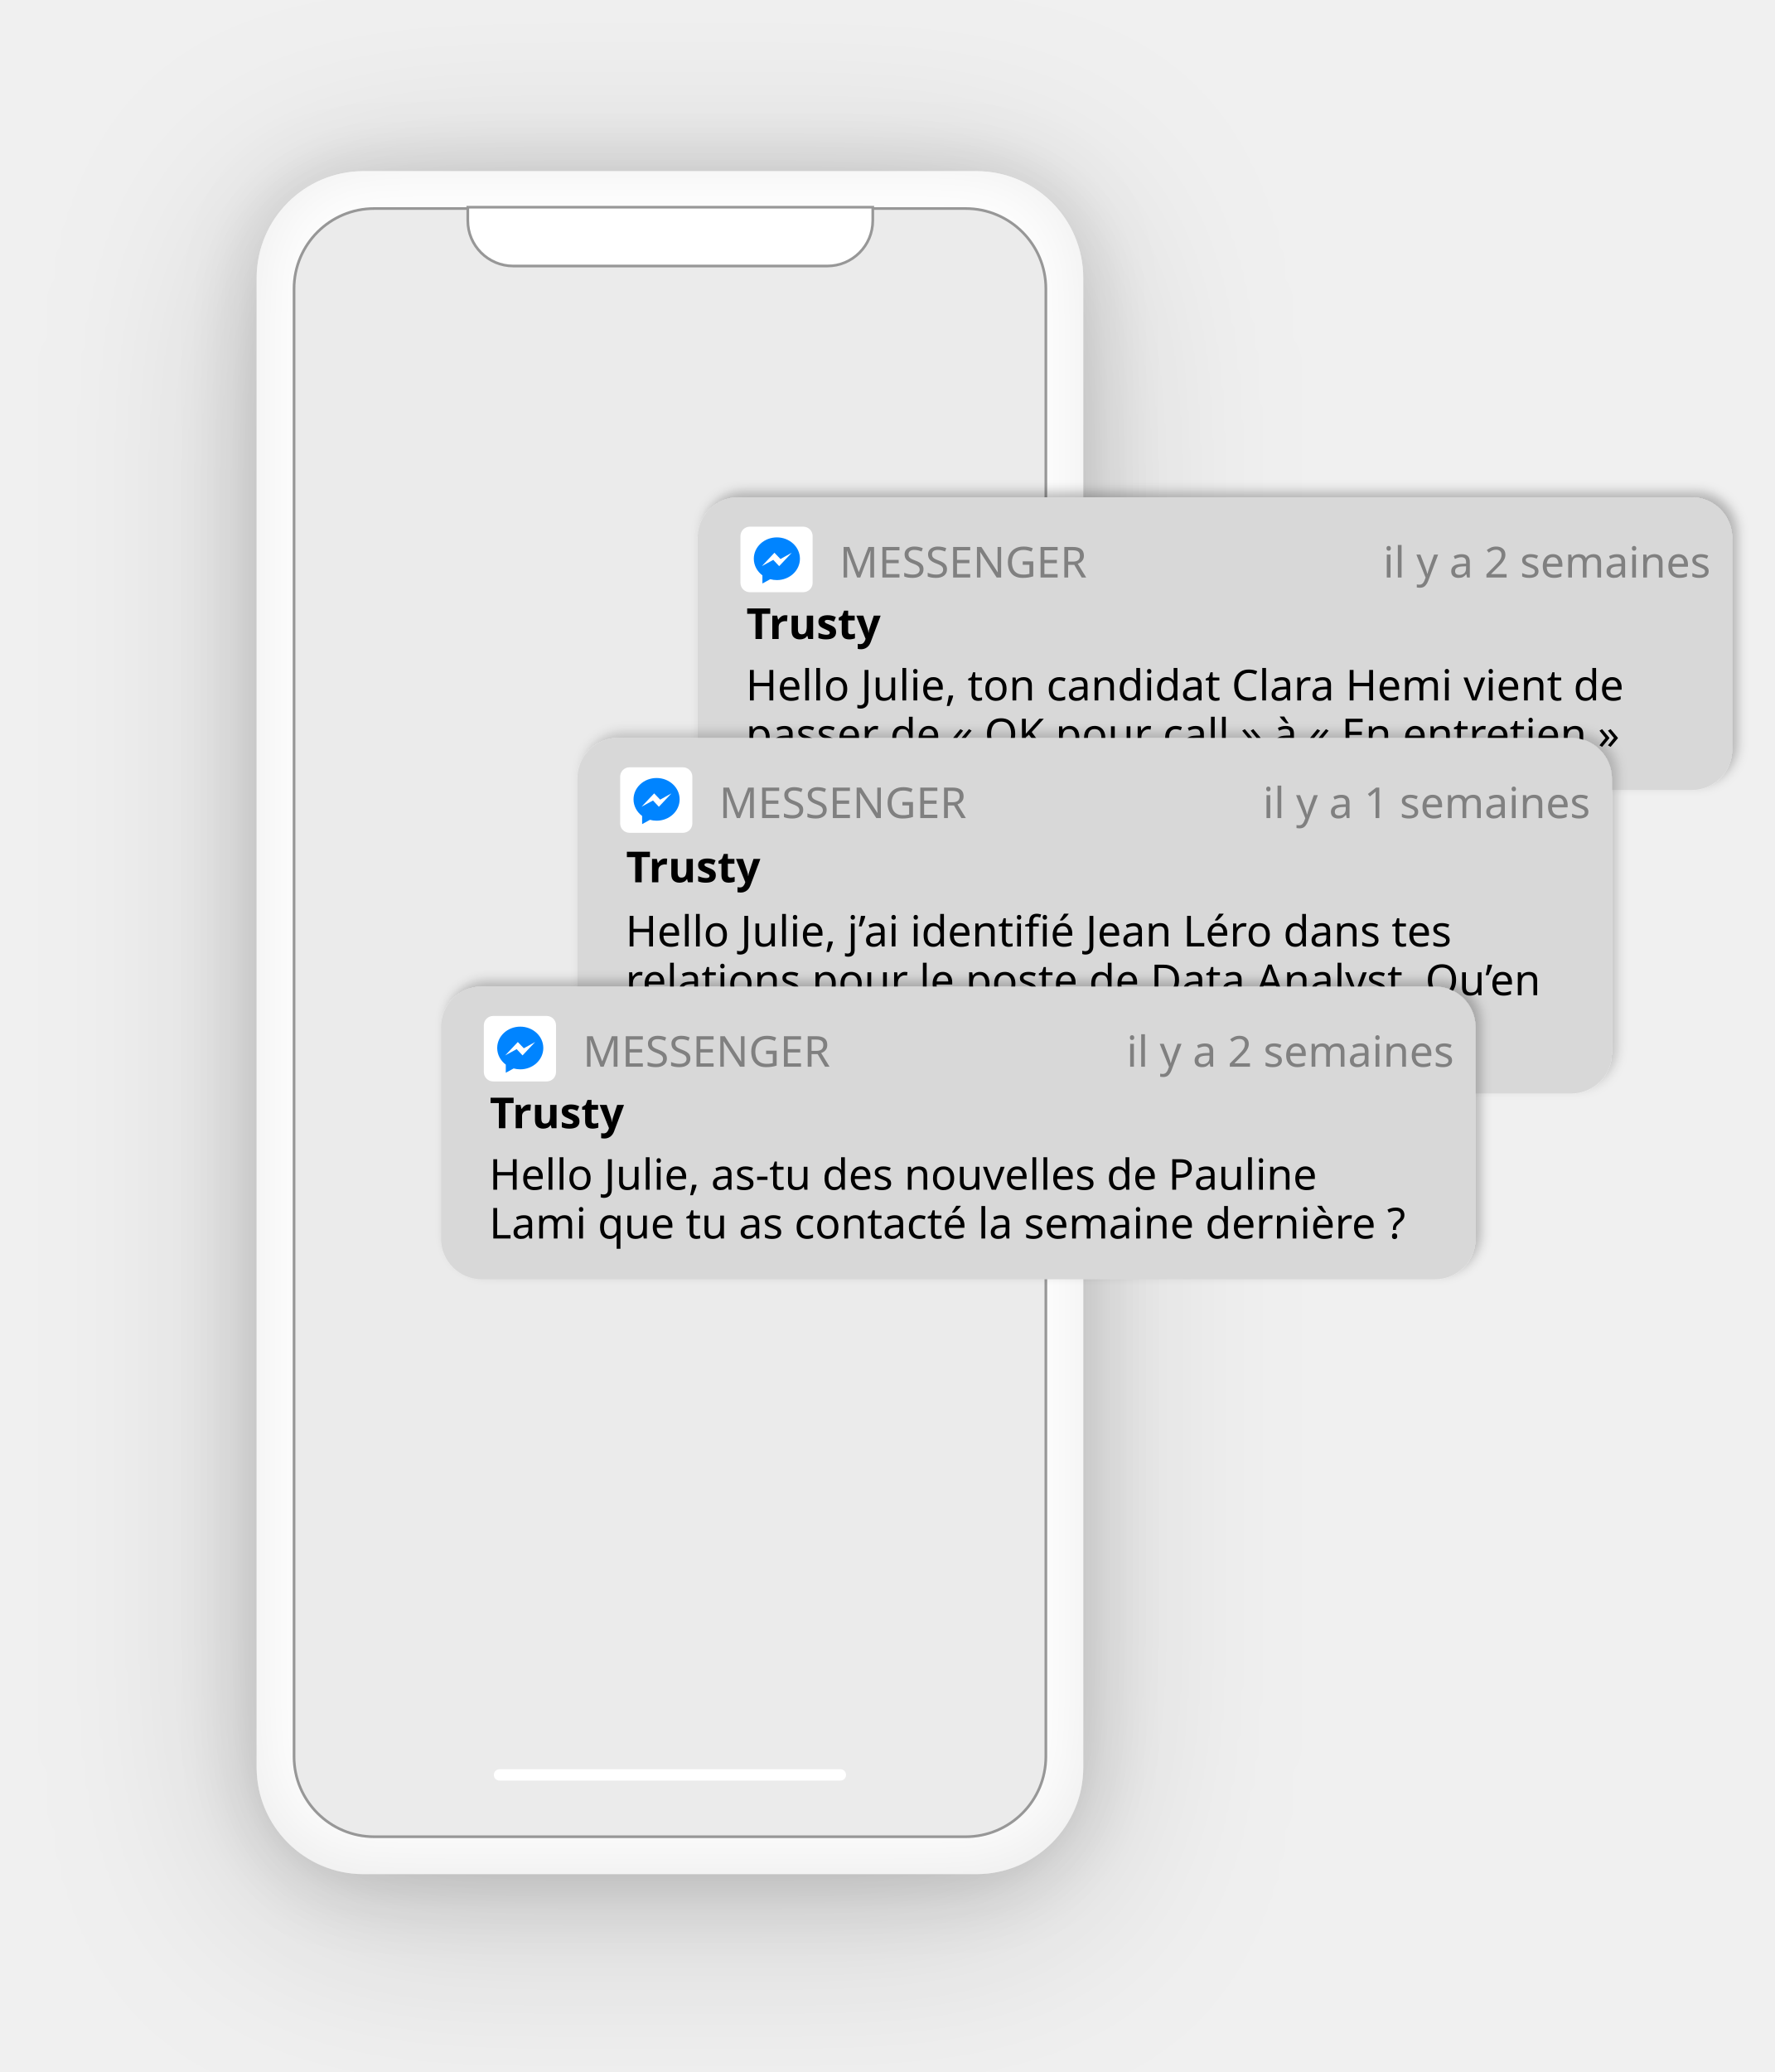
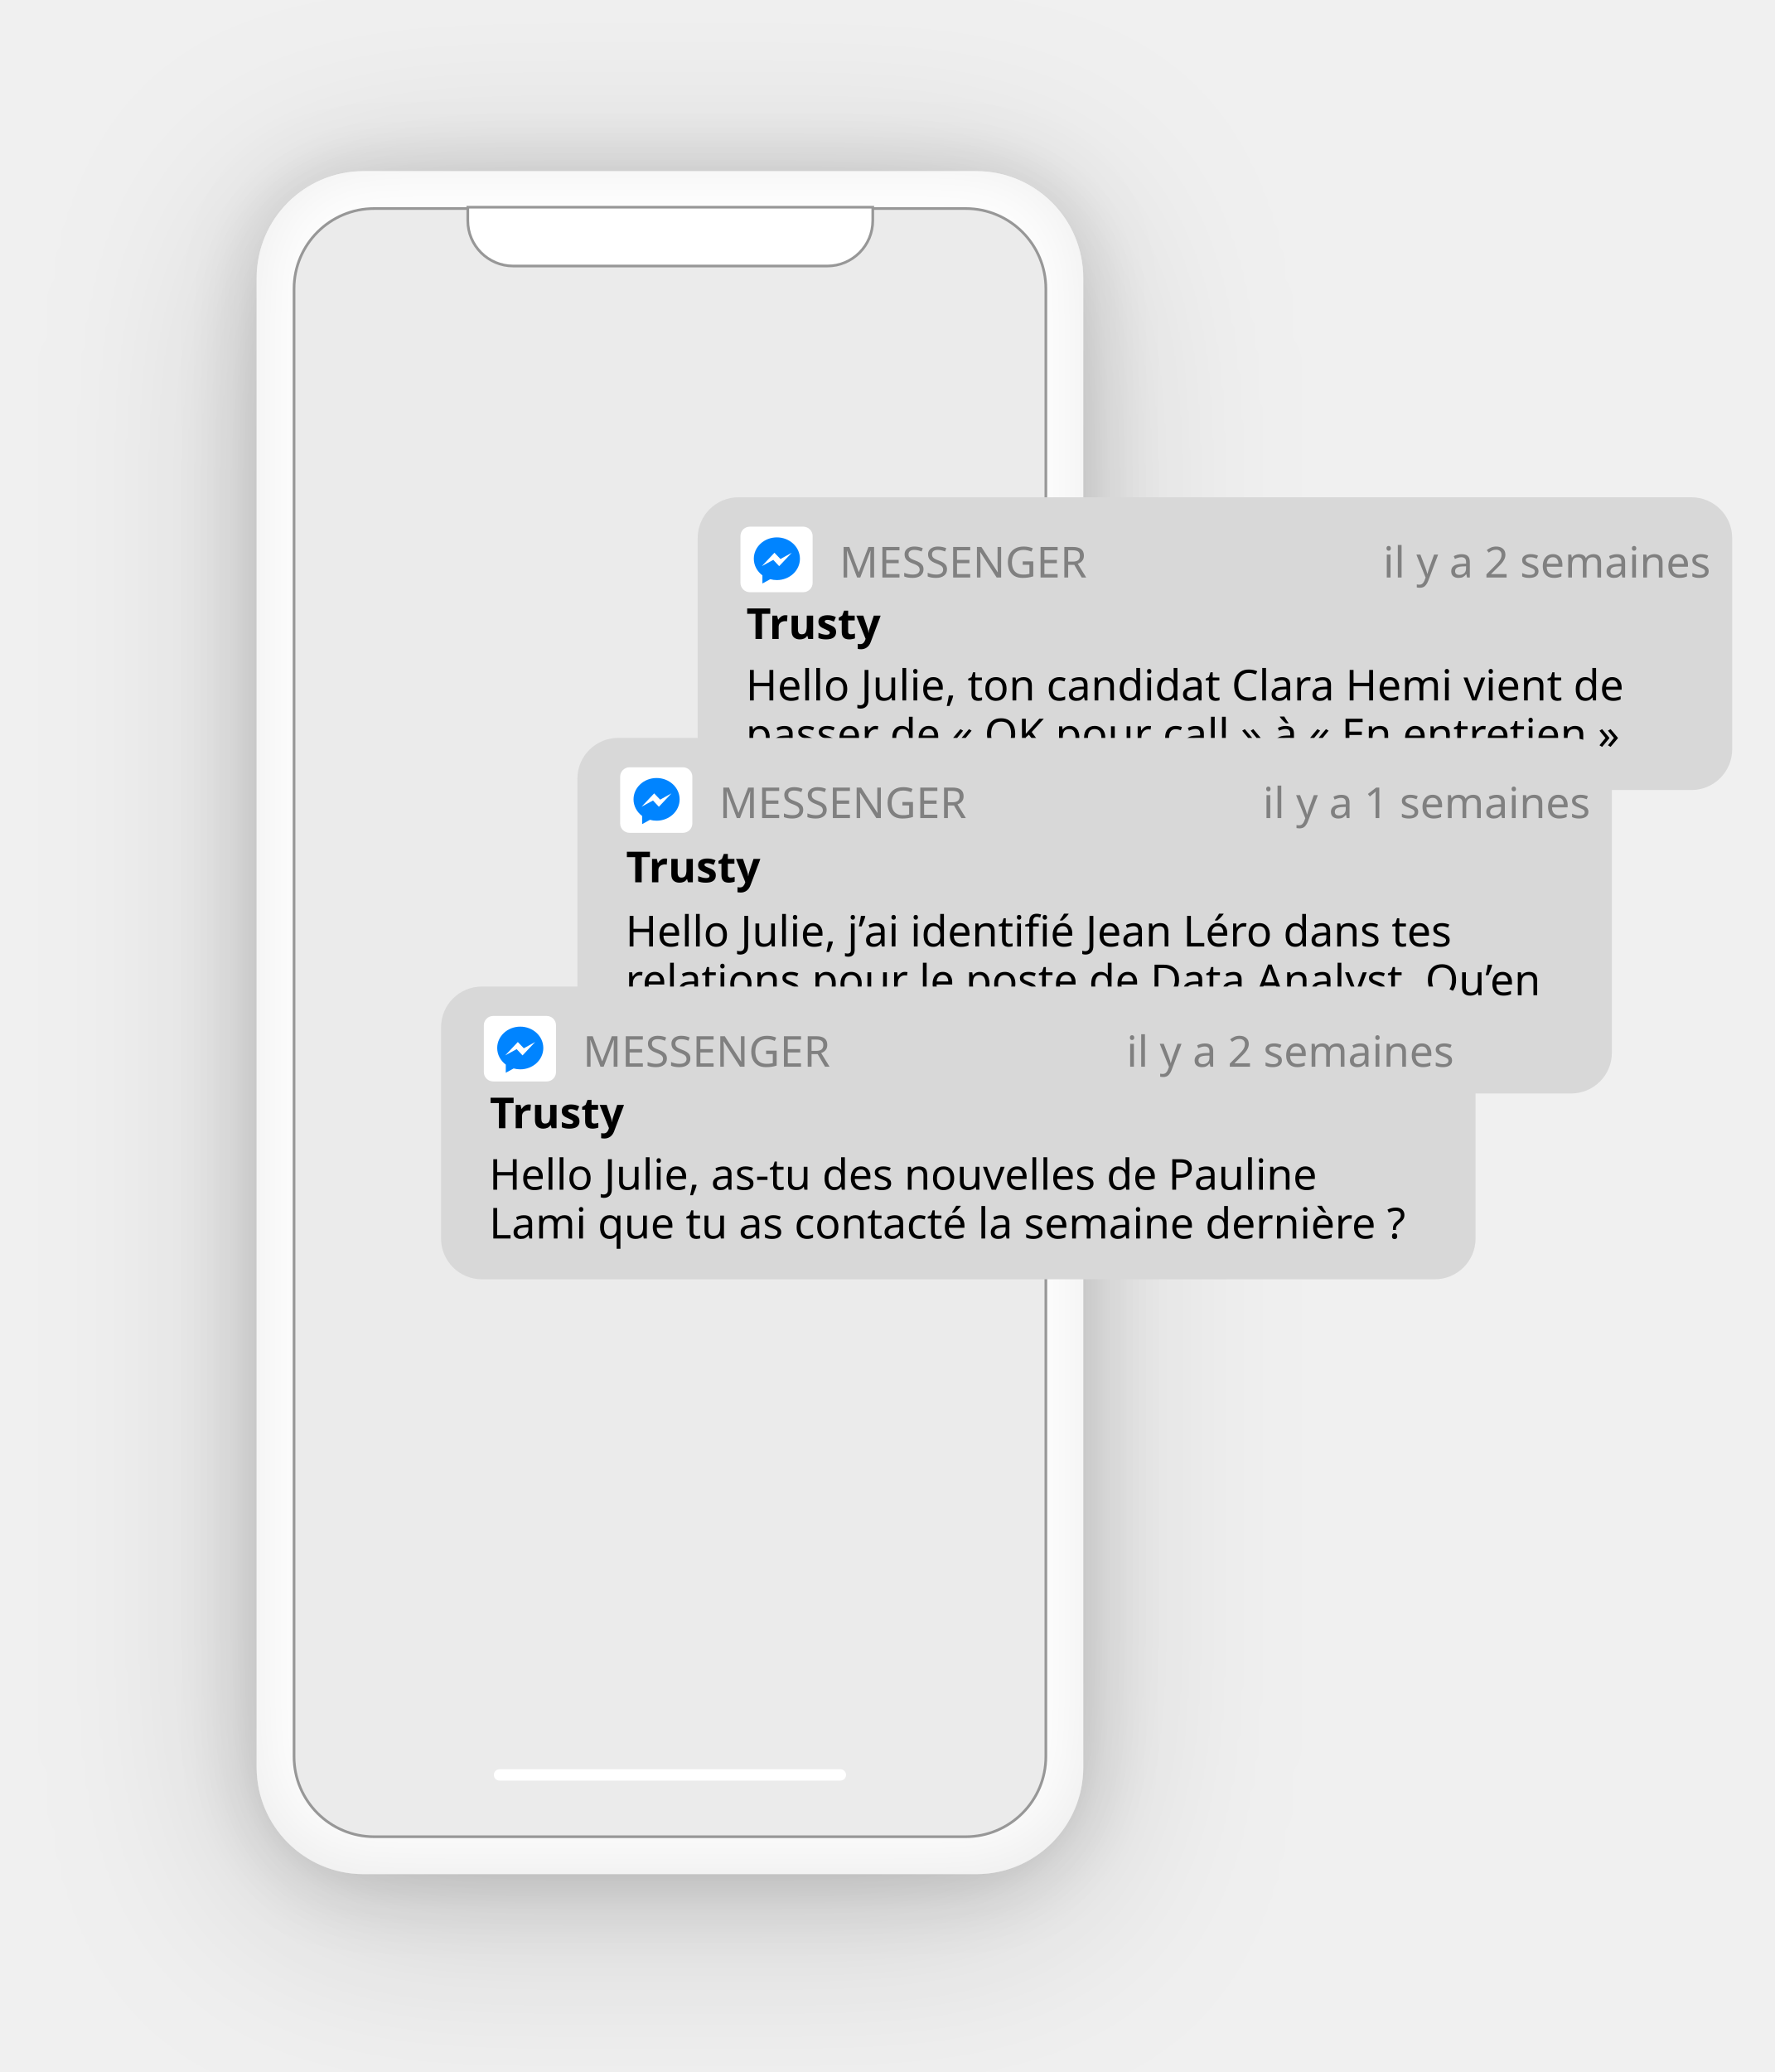
<svg xmlns="http://www.w3.org/2000/svg" xmlns:xlink="http://www.w3.org/1999/xlink" width="664px" height="775px" viewBox="0 0 664 775" version="1.1">
  <defs>
-     <rect id="path-1" x="0" y="0" width="309.25" height="637" rx="40" />
+     <rect id="path-1" x="96" y="64" width="309.25" height="637" rx="40" />
    <filter x="-48.8%" y="-21.5%" width="197.7%" height="147.4%" filterUnits="objectBoundingBox" id="filter-2">
      <feOffset dx="0" dy="12" in="SourceAlpha" result="shadowOffsetOuter1" />
      <feGaussianBlur stdDeviation="39" in="shadowOffsetOuter1" result="shadowBlurOuter1" />
      <feColorMatrix values="0 0 0 0 0   0 0 0 0 0   0 0 0 0 0  0 0 0 0.18 0" type="matrix" in="shadowBlurOuter1" result="shadowMatrixOuter1" />
      <feOffset dx="0" dy="2" in="SourceAlpha" result="shadowOffsetOuter2" />
      <feGaussianBlur stdDeviation="14" in="shadowOffsetOuter2" result="shadowBlurOuter2" />
      <feColorMatrix values="0 0 0 0 0   0 0 0 0 0   0 0 0 0 0  0 0 0 0.16 0" type="matrix" in="shadowBlurOuter2" result="shadowMatrixOuter2" />
      <feMerge>
        <feMergeNode in="shadowMatrixOuter1" />
        <feMergeNode in="shadowMatrixOuter2" />
      </feMerge>
    </filter>
    <filter x="-39.8%" y="-17.1%" width="179.7%" height="138.7%" filterUnits="objectBoundingBox" id="filter-3">
      <feGaussianBlur stdDeviation="15" in="SourceAlpha" result="shadowBlurInner1" />
      <feOffset dx="0" dy="-4.4" in="shadowBlurInner1" result="shadowOffsetInner1" />
      <feComposite in="shadowOffsetInner1" in2="SourceAlpha" operator="arithmetic" k2="-1" k3="1" result="shadowInnerInner1" />
      <feColorMatrix values="0 0 0 0 0   0 0 0 0 0   0 0 0 0 0  0 0 0 0.08 0" type="matrix" in="shadowInnerInner1" />
    </filter>
-     <rect id="path-4" x="14" y="14" width="281.25" height="609" rx="30" />
-     <filter x="-1.3%" y="-8.2%" width="103.6%" height="112.7%" filterUnits="objectBoundingBox" id="filter-6">
-       <feOffset dx="2" dy="-2" in="SourceAlpha" result="shadowOffsetOuter1" />
-       <feGaussianBlur stdDeviation="2" in="shadowOffsetOuter1" result="shadowBlurOuter1" />
-       <feColorMatrix values="0 0 0 0 0   0 0 0 0 0   0 0 0 0 0  0 0 0 0.251 0" type="matrix" in="shadowBlurOuter1" result="shadowMatrixOuter1" />
-       <feMerge>
-         <feMergeNode in="shadowMatrixOuter1" />
-         <feMergeNode in="SourceGraphic" />
-       </feMerge>
-     </filter>
-     <filter x="-1.3%" y="-6.7%" width="103.6%" height="110.4%" filterUnits="objectBoundingBox" id="filter-7">
-       <feOffset dx="2" dy="-2" in="SourceAlpha" result="shadowOffsetOuter1" />
-       <feGaussianBlur stdDeviation="2" in="shadowOffsetOuter1" result="shadowBlurOuter1" />
-       <feColorMatrix values="0 0 0 0 0   0 0 0 0 0   0 0 0 0 0  0 0 0 0.184 0" type="matrix" in="shadowBlurOuter1" result="shadowMatrixOuter1" />
-       <feMerge>
-         <feMergeNode in="shadowMatrixOuter1" />
-         <feMergeNode in="SourceGraphic" />
-       </feMerge>
-     </filter>
-     <filter x="-1.3%" y="-8.2%" width="103.6%" height="112.7%" filterUnits="objectBoundingBox" id="filter-8">
-       <feOffset dx="2" dy="-2" in="SourceAlpha" result="shadowOffsetOuter1" />
-       <feGaussianBlur stdDeviation="2" in="shadowOffsetOuter1" result="shadowBlurOuter1" />
-       <feColorMatrix values="0 0 0 0 0   0 0 0 0 0   0 0 0 0 0  0 0 0 0.239 0" type="matrix" in="shadowBlurOuter1" result="shadowMatrixOuter1" />
-       <feMerge>
-         <feMergeNode in="shadowMatrixOuter1" />
-         <feMergeNode in="SourceGraphic" />
-       </feMerge>
-     </filter>
+     <rect id="path-4" x="110" y="78" width="281.25" height="609" rx="30" />
  </defs>
-   <g id="Relances" stroke="none" stroke-width="1" fill="none" fill-rule="evenodd">
-     <g id="iphone" transform="translate(96, 64)">
-       <g id="base">
-         <use fill="black" fill-opacity="1" filter="url(#filter-2)" xlink:href="#path-1" />
-         <use fill="#FFFFFF" fill-rule="evenodd" xlink:href="#path-1" />
-         <use fill="black" fill-opacity="1" filter="url(#filter-3)" xlink:href="#path-1" />
-       </g>
-       <mask id="mask-5" fill="white">
-         <use xlink:href="#path-4" />
-       </mask>
-       <use id="mask" stroke="#979797" fill="#EBEBEB" xlink:href="#path-4" />
-       <path d="M79,13.5 L230.5,13.5 L230.5,18.5 C230.5,27.889 222.889,35.5 213.5,35.5 L96,35.5 C86.611,35.5 79,27.889 79,18.5 L79,13.5 Z" id="bar" stroke="#979797" fill="#FFFFFF" />
-       <rect id="Rectangle-3" fill="#FFFFFF" x="88.75" y="597.75" width="131.75" height="4.25" rx="2.125" />
+   <g id="relance" stroke="none" stroke-width="1" fill="none" fill-rule="evenodd">
+     <g id="base">
+       <use fill="black" fill-opacity="1" filter="url(#filter-2)" xlink:href="#path-1" />
+       <use fill="#FFFFFF" fill-rule="evenodd" xlink:href="#path-1" />
+       <use fill="black" fill-opacity="1" filter="url(#filter-3)" xlink:href="#path-1" />
    </g>
-     <g id="Notif-1" filter="url(#filter-6)" transform="translate(261, 186)">
-       <rect id="Rectangle" fill="#D8D8D8" x="0" y="0" width="387" height="109.5" rx="15.25" />
-       <text id="il-y-a-2-semaines" font-family="AvenirNext-Regular, Avenir Next" font-size="16" font-weight="normal" fill="#808080">
-         <tspan x="256.428" y="30">il y a 2 semaines</tspan>
-       </text>
-       <text id="MESSENGER" font-family="AvenirNext-Regular, Avenir Next" font-size="16" font-weight="normal" fill="#808080">
-         <tspan x="53.044" y="30">MESSENGER</tspan>
-       </text>
-       <text id="Hello-Julie,-ton-can" font-family="AvenirNext-Regular, Avenir Next" font-size="16" font-weight="normal" line-spacing="18.25" fill="#000000">
-         <tspan x="18" y="76">Hello Julie, ton candidat Clara Hemi vient de </tspan>
-         <tspan x="18" y="94.25">passer de « OK pour call » à « En entretien »</tspan>
-       </text>
-       <text id="Trusty" font-family="AvenirNext-Bold, Avenir Next" font-size="16" font-weight="bold" fill="#000000">
-         <tspan x="18.204" y="53">Trusty</tspan>
-       </text>
-       <rect id="Rectangle-2" fill="#FFFFFF" x="16" y="11" width="27" height="24.5" rx="3.5" />
-       <path d="M29.625,15 C24.862,15 21,18.575 21,22.986 C21,25.499 22.254,27.741 24.214,29.205 L24.214,32.25 L27.151,30.638 C27.935,30.855 28.765,30.972 29.625,30.972 C34.388,30.972 38.25,27.397 38.25,22.986 C38.25,18.575 34.388,15 29.625,15 Z M30.482,25.755 L28.286,23.412 L24,25.755 L28.714,20.75 L30.964,23.093 L35.196,20.75 L30.482,25.755 Z" id="Shape" fill="#0084FF" fill-rule="nonzero" />
-     </g>
-     <g id="Notif-2" filter="url(#filter-7)" transform="translate(216, 276)">
-       <rect id="Rectangle" fill="#D8D8D8" x="0" y="0" width="387" height="133" rx="15.25" />
-       <text id="il-y-a-1-semaines" font-family="AvenirNext-Regular, Avenir Next" font-size="16" font-weight="normal" fill="#808080">
-         <tspan x="256.428" y="30">il y a 1 semaines</tspan>
-       </text>
-       <text id="MESSENGER" font-family="AvenirNext-Regular, Avenir Next" font-size="16" font-weight="normal" fill="#808080">
-         <tspan x="53.044" y="30">MESSENGER</tspan>
-       </text>
-       <text id="Hello-Julie,-j’ai-id" font-family="AvenirNext-Regular, Avenir Next" font-size="16" font-weight="normal" line-spacing="18.25" fill="#000000">
-         <tspan x="18" y="78">Hello Julie, j’ai identifié Jean Léro dans tes </tspan>
-         <tspan x="18" y="96.25">relations pour le poste de Data Analyst. Qu’en </tspan>
-         <tspan x="18" y="114.5">penses-tu ?</tspan>
-       </text>
-       <text id="Trusty" font-family="AvenirNext-Bold, Avenir Next" font-size="16" font-weight="bold" fill="#000000">
-         <tspan x="18.204" y="54">Trusty</tspan>
-       </text>
-       <rect id="Rectangle-2" fill="#FFFFFF" x="16" y="11" width="27" height="24.5" rx="3.5" />
-       <path d="M29.625,15 C24.862,15 21,18.575 21,22.986 C21,25.499 22.254,27.741 24.214,29.205 L24.214,32.25 L27.151,30.638 C27.935,30.855 28.765,30.972 29.625,30.972 C34.388,30.972 38.25,27.397 38.25,22.986 C38.25,18.575 34.388,15 29.625,15 Z M30.482,25.755 L28.286,23.412 L24,25.755 L28.714,20.75 L30.964,23.093 L35.196,20.75 L30.482,25.755 Z" id="Shape" fill="#0084FF" fill-rule="nonzero" />
-     </g>
-     <g id="Notif-3" filter="url(#filter-8)" transform="translate(165, 369)">
-       <rect id="Rectangle" fill="#D8D8D8" x="0" y="0" width="387" height="109.5" rx="15.25" />
-       <text id="il-y-a-2-semaines" font-family="AvenirNext-Regular, Avenir Next" font-size="16" font-weight="normal" fill="#808080">
-         <tspan x="256.428" y="30">il y a 2 semaines</tspan>
-       </text>
-       <text id="MESSENGER" font-family="AvenirNext-Regular, Avenir Next" font-size="16" font-weight="normal" fill="#808080">
-         <tspan x="53.044" y="30">MESSENGER</tspan>
-       </text>
-       <text id="Hello-Julie,-as-tu-d" font-family="AvenirNext-Regular, Avenir Next" font-size="16" font-weight="normal" line-spacing="18.25" fill="#000000">
-         <tspan x="18" y="76">Hello Julie, as-tu des nouvelles de Pauline </tspan>
-         <tspan x="18" y="94.25">Lami que tu as contacté la semaine dernière ?</tspan>
-       </text>
-       <text id="Trusty" font-family="AvenirNext-Bold, Avenir Next" font-size="16" font-weight="bold" fill="#000000">
-         <tspan x="18.204" y="53">Trusty</tspan>
-       </text>
-       <rect id="Rectangle-2" fill="#FFFFFF" x="16" y="11" width="27" height="24.5" rx="3.5" />
-       <path d="M29.625,15 C24.862,15 21,18.575 21,22.986 C21,25.499 22.254,27.741 24.214,29.205 L24.214,32.25 L27.151,30.638 C27.935,30.855 28.765,30.972 29.625,30.972 C34.388,30.972 38.25,27.397 38.25,22.986 C38.25,18.575 34.388,15 29.625,15 Z M30.482,25.755 L28.286,23.412 L24,25.755 L28.714,20.75 L30.964,23.093 L35.196,20.75 L30.482,25.755 Z" id="Shape" fill="#0084FF" fill-rule="nonzero" />
-     </g>
+     <mask id="mask-5" fill="white">
+       <use xlink:href="#path-4" />
+     </mask>
+     <use id="mask" stroke="#979797" fill="#EBEBEB" xlink:href="#path-4" />
+     <path d="M175,77.5 L326.5,77.5 L326.5,82.5 C326.5,91.889 318.889,99.5 309.5,99.5 L192,99.5 C182.611,99.5 175,91.889 175,82.5 L175,77.5 Z" id="bar" stroke="#979797" fill="#FFFFFF" />
+     <rect id="Rectangle-3" fill="#FFFFFF" x="184.75" y="661.75" width="131.75" height="4.25" rx="2.125" />
+     <rect id="Rectangle" fill="#D8D8D8" x="261" y="186" width="387" height="109.5" rx="15.25" />
+     <text id="il-y-a-2-semaines" font-family="AvenirNext-Regular, Avenir Next" font-size="16" font-weight="normal" fill="#808080">
+       <tspan x="517.428" y="216">il y a 2 semaines</tspan>
+     </text>
+     <text id="MESSENGER" font-family="AvenirNext-Regular, Avenir Next" font-size="16" font-weight="normal" fill="#808080">
+       <tspan x="314.044" y="216">MESSENGER</tspan>
+     </text>
+     <text id="Hello-Julie,-ton-can" font-family="AvenirNext-Regular, Avenir Next" font-size="16" font-weight="normal" line-spacing="18.25" fill="#000000">
+       <tspan x="279" y="262">Hello Julie, ton candidat Clara Hemi vient de </tspan>
+       <tspan x="279" y="280.25">passer de « OK pour call » à « En entretien »</tspan>
+     </text>
+     <text id="Trusty" font-family="AvenirNext-Bold, Avenir Next" font-size="16" font-weight="bold" fill="#000000">
+       <tspan x="279.204" y="239">Trusty</tspan>
+     </text>
+     <rect id="Rectangle-2" fill="#FFFFFF" x="277" y="197" width="27" height="24.5" rx="3.5" />
+     <path d="M290.625,201 C285.862,201 282,204.575 282,208.986 C282,211.499 283.254,213.741 285.214,215.205 L285.214,218.25 L288.151,216.638 C288.935,216.855 289.765,216.972 290.625,216.972 C295.388,216.972 299.25,213.397 299.25,208.986 C299.25,204.575 295.388,201 290.625,201 Z M291.482,211.755 L289.286,209.412 L285,211.755 L289.714,206.75 L291.964,209.093 L296.196,206.75 L291.482,211.755 Z" id="Shape" fill="#0084FF" fill-rule="nonzero" />
+     <rect id="Rectangle" fill="#D8D8D8" x="216" y="276" width="387" height="133" rx="15.25" />
+     <text id="il-y-a-1-semaines" font-family="AvenirNext-Regular, Avenir Next" font-size="16" font-weight="normal" fill="#808080">
+       <tspan x="472.428" y="306">il y a 1 semaines</tspan>
+     </text>
+     <text id="MESSENGER" font-family="AvenirNext-Regular, Avenir Next" font-size="16" font-weight="normal" fill="#808080">
+       <tspan x="269.044" y="306">MESSENGER</tspan>
+     </text>
+     <text id="Hello-Julie,-j’ai-id" font-family="AvenirNext-Regular, Avenir Next" font-size="16" font-weight="normal" line-spacing="18.25" fill="#000000">
+       <tspan x="234" y="354">Hello Julie, j’ai identifié Jean Léro dans tes </tspan>
+       <tspan x="234" y="372.25">relations pour le poste de Data Analyst. Qu’en </tspan>
+       <tspan x="234" y="390.5">penses-tu ?</tspan>
+     </text>
+     <text id="Trusty" font-family="AvenirNext-Bold, Avenir Next" font-size="16" font-weight="bold" fill="#000000">
+       <tspan x="234.204" y="330">Trusty</tspan>
+     </text>
+     <rect id="Rectangle-2" fill="#FFFFFF" x="232" y="287" width="27" height="24.5" rx="3.5" />
+     <path d="M245.625,291 C240.862,291 237,294.575 237,298.986 C237,301.499 238.254,303.741 240.214,305.205 L240.214,308.25 L243.151,306.638 C243.935,306.855 244.765,306.972 245.625,306.972 C250.388,306.972 254.25,303.397 254.25,298.986 C254.25,294.575 250.388,291 245.625,291 Z M246.482,301.755 L244.286,299.412 L240,301.755 L244.714,296.75 L246.964,299.093 L251.196,296.75 L246.482,301.755 Z" id="Shape" fill="#0084FF" fill-rule="nonzero" />
+     <rect id="Rectangle" fill="#D8D8D8" x="165" y="369" width="387" height="109.5" rx="15.25" />
+     <text id="il-y-a-2-semaines" font-family="AvenirNext-Regular, Avenir Next" font-size="16" font-weight="normal" fill="#808080">
+       <tspan x="421.428" y="399">il y a 2 semaines</tspan>
+     </text>
+     <text id="MESSENGER" font-family="AvenirNext-Regular, Avenir Next" font-size="16" font-weight="normal" fill="#808080">
+       <tspan x="218.044" y="399">MESSENGER</tspan>
+     </text>
+     <text id="Hello-Julie,-as-tu-d" font-family="AvenirNext-Regular, Avenir Next" font-size="16" font-weight="normal" line-spacing="18.25" fill="#000000">
+       <tspan x="183" y="445">Hello Julie, as-tu des nouvelles de Pauline </tspan>
+       <tspan x="183" y="463.25">Lami que tu as contacté la semaine dernière ?</tspan>
+     </text>
+     <text id="Trusty" font-family="AvenirNext-Bold, Avenir Next" font-size="16" font-weight="bold" fill="#000000">
+       <tspan x="183.204" y="422">Trusty</tspan>
+     </text>
+     <rect id="Rectangle-2" fill="#FFFFFF" x="181" y="380" width="27" height="24.5" rx="3.5" />
+     <path d="M194.625,384 C189.862,384 186,387.575 186,391.986 C186,394.499 187.254,396.741 189.214,398.205 L189.214,401.25 L192.151,399.638 C192.935,399.855 193.765,399.972 194.625,399.972 C199.388,399.972 203.25,396.397 203.25,391.986 C203.25,387.575 199.388,384 194.625,384 Z M195.482,394.755 L193.286,392.412 L189,394.755 L193.714,389.75 L195.964,392.093 L200.196,389.75 L195.482,394.755 Z" id="Shape" fill="#0084FF" fill-rule="nonzero" />
  </g>
</svg>
